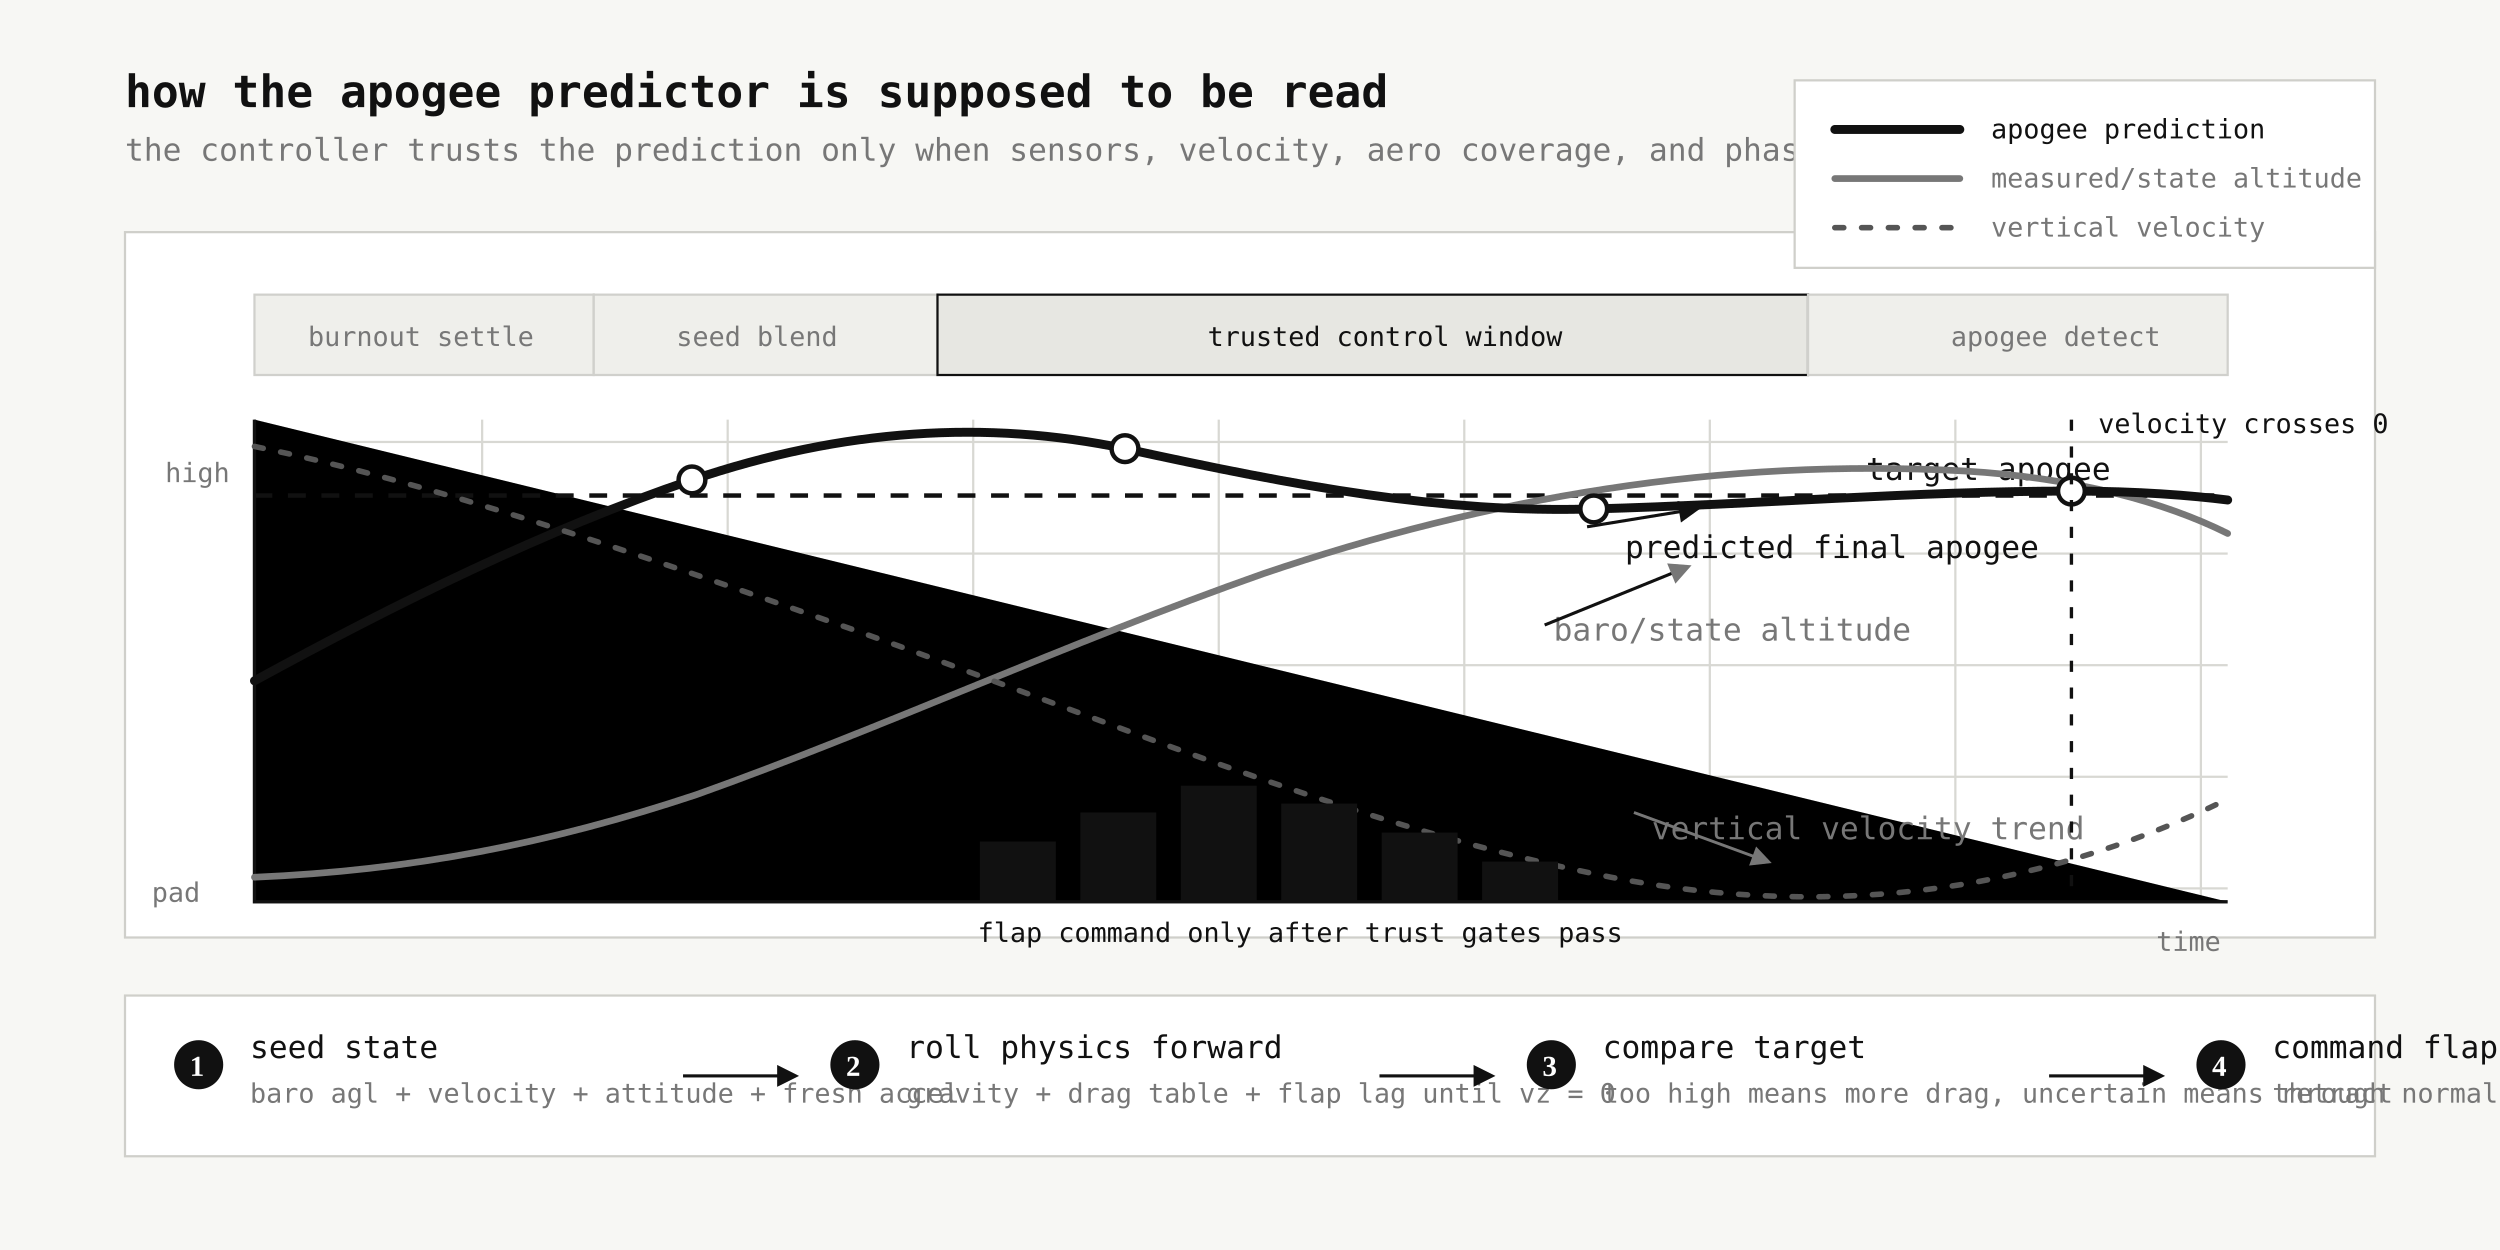
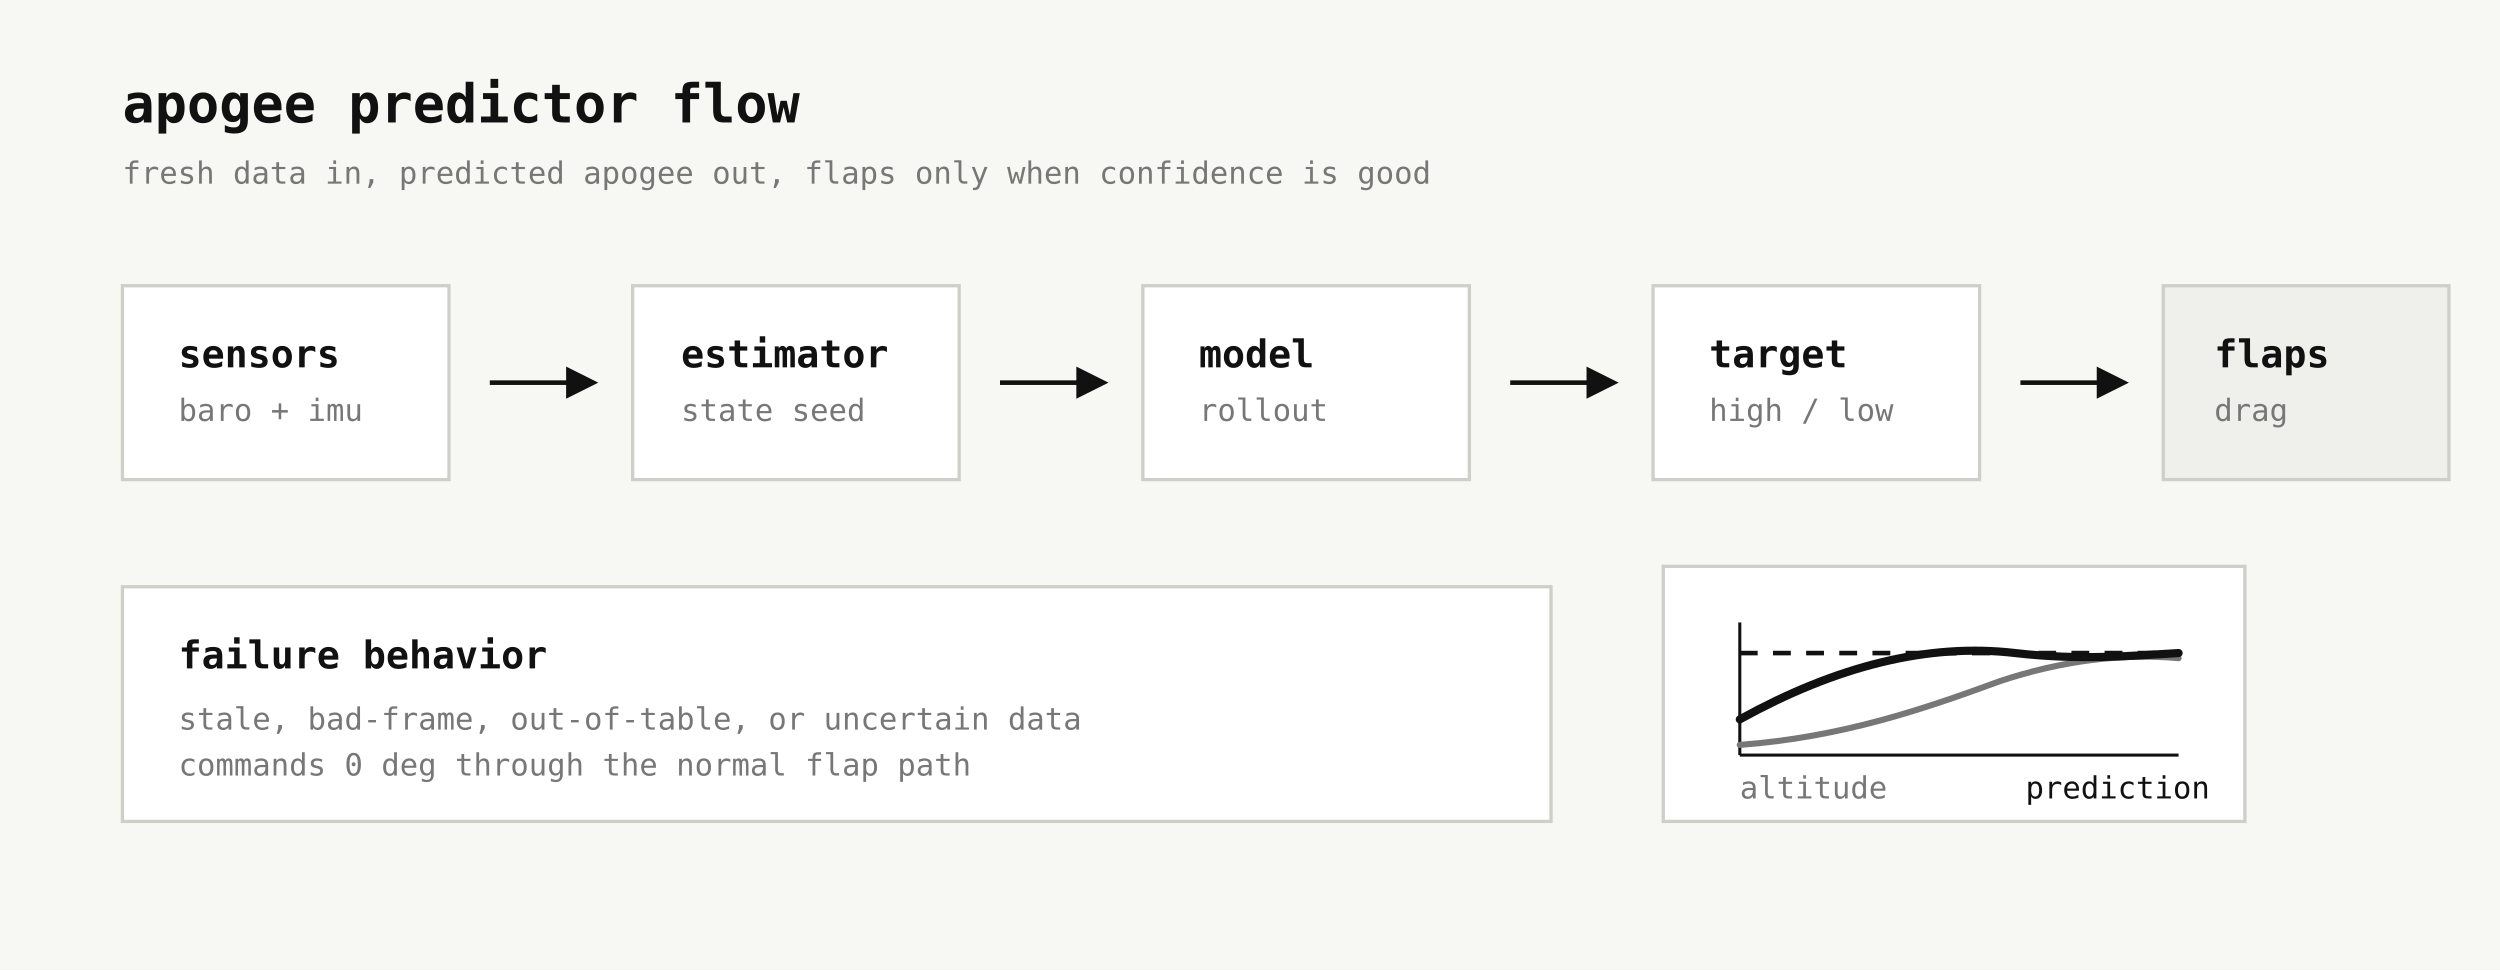
- <svg xmlns="http://www.w3.org/2000/svg" viewBox="0 0 1120 560" role="img" aria-labelledby="title desc">
+ <svg xmlns="http://www.w3.org/2000/svg" viewBox="0 0 980 380" role="img" aria-labelledby="title desc">
  <defs>
-     <marker id="arrow" viewBox="0 0 10 10" refX="8" refY="5" markerWidth="7" markerHeight="7" orient="auto-start-reverse">
+     <marker id="arrow" viewBox="0 0 10 10" refX="8" refY="5" markerWidth="7" markerHeight="7" orient="auto">
      <path d="M0 0L10 5L0 10Z" fill="#111" />
-     </marker>
-     <marker id="arrowGray" viewBox="0 0 10 10" refX="8" refY="5" markerWidth="7" markerHeight="7" orient="auto-start-reverse">
-       <path d="M0 0L10 5L0 10Z" fill="#777" />
    </marker>
    <style>
      .bg { fill: #f7f7f4; }
-       .panel { fill: #fff; stroke: #cfcfca; stroke-width: 1; }
-       .grid { stroke: #d8d8d3; stroke-width: 1; }
-       .axis { stroke: #111; stroke-width: 1.5; }
-       .target { stroke: #111; stroke-width: 2; stroke-dasharray: 8 7; }
-       .prediction { fill: none; stroke: #111; stroke-width: 4; stroke-linecap: round; stroke-linejoin: round; }
-       .altitude { fill: none; stroke: #777; stroke-width: 3; stroke-linecap: round; stroke-linejoin: round; }
-       .velocity { fill: none; stroke: #555; stroke-width: 2.5; stroke-linecap: round; stroke-linejoin: round; stroke-dasharray: 4 8; }
-       .flap { fill: #111; }
-       .thin { stroke: #111; stroke-width: 1.4; fill: none; }
-       .thin-gray { stroke: #777; stroke-width: 1.3; fill: none; }
-       .phase { fill: #efefeb; stroke: #d0d0cc; stroke-width: 1; }
-       .trusted { fill: #e7e7e2; stroke: #111; stroke-width: 1; }
+       .box { fill: #fff; stroke: #cfcfca; stroke-width: 1.3; }
+       .soft { fill: #efefeb; stroke: #cfcfca; stroke-width: 1.3; }
+       .line { fill: none; stroke: #111; stroke-width: 1.8; marker-end: url(#arrow); }
+       .axis { fill: none; stroke: #111; stroke-width: 1.2; }
+       .target { fill: none; stroke: #111; stroke-width: 1.8; stroke-dasharray: 7 6; }
+       .prediction { fill: none; stroke: #111; stroke-width: 3.2; stroke-linecap: round; stroke-linejoin: round; }
+       .altitude { fill: none; stroke: #777; stroke-width: 2.4; stroke-linecap: round; stroke-linejoin: round; }
      .txt { font-family: ui-monospace, SFMono-Regular, Menlo, Consolas, monospace; fill: #111; }
      .muted { font-family: ui-monospace, SFMono-Regular, Menlo, Consolas, monospace; fill: #777; }
-       .tiny { font-size: 12px; }
-       .small { font-size: 14px; }
-       .label { font-size: 16px; }
-       .title { font-size: 20px; font-weight: 600; }
-       .num { font-size: 13px; font-weight: 700; }
+       .title { font-size: 21px; font-weight: 700; }
+       .label { font-size: 15px; font-weight: 700; }
+       .small { font-size: 12px; }
    </style>
  </defs>
-   <rect class="bg" width="1120" height="560" />
-   <g class="txt">
-     <text class="title" x="56" y="48">how the apogee predictor is supposed to be read</text>
-     <text class="muted small" x="56" y="72">the controller trusts the prediction only when sensors, velocity, aero coverage, and phase gates agree</text>
+   <rect class="bg" width="980" height="380" />
+   <text class="txt title" x="48" y="48">apogee predictor flow</text>
+   <text class="muted small" x="48" y="72">fresh data in, predicted apogee out, flaps only when confidence is good</text>
+   <g transform="translate(48 112)">
+     <rect class="box" x="0" y="0" width="128" height="76" />
+     <text class="txt label" x="22" y="32">sensors</text>
+     <text class="muted small" x="22" y="53">baro + imu</text>
+     <path class="line" d="M144 38H184" />
+     <rect class="box" x="200" y="0" width="128" height="76" />
+     <text class="txt label" x="219" y="32">estimator</text>
+     <text class="muted small" x="219" y="53">state seed</text>
+     <path class="line" d="M344 38H384" />
+     <rect class="box" x="400" y="0" width="128" height="76" />
+     <text class="txt label" x="422" y="32">model</text>
+     <text class="muted small" x="422" y="53">rollout</text>
+     <path class="line" d="M544 38H584" />
+     <rect class="box" x="600" y="0" width="128" height="76" />
+     <text class="txt label" x="622" y="32">target</text>
+     <text class="muted small" x="622" y="53">high / low</text>
+     <path class="line" d="M744 38H784" />
+     <rect class="soft" x="800" y="0" width="112" height="76" />
+     <text class="txt label" x="820" y="32">flaps</text>
+     <text class="muted small" x="820" y="53">drag</text>
  </g>
-   <g transform="translate(56 104)">
-     <rect class="panel" x="0" y="0" width="1008" height="316" rx="0" />
-     <g>
-       <rect class="phase" x="58" y="28" width="152" height="36" />
-       <rect class="phase" x="210" y="28" width="154" height="36" />
-       <rect class="trusted" x="364" y="28" width="390" height="36" />
-       <rect class="phase" x="754" y="28" width="188" height="36" />
-       <text class="muted tiny" x="82" y="51">burnout settle</text>
-       <text class="muted tiny" x="247" y="51">seed blend</text>
-       <text class="txt tiny" x="485" y="51">trusted control window</text>
-       <text class="muted tiny" x="818" y="51">apogee detect</text>
-     </g>
-     <g class="grid">
-       <path d="M58 94H942" />
-       <path d="M58 144H942" />
-       <path d="M58 194H942" />
-       <path d="M58 244H942" />
-       <path d="M58 294H942" />
-       <path d="M160 84V300" />
-       <path d="M270 84V300" />
-       <path d="M380 84V300" />
-       <path d="M490 84V300" />
-       <path d="M600 84V300" />
-       <path d="M710 84V300" />
-       <path d="M820 84V300" />
-       <path d="M930 84V300" />
-     </g>
-     <path class="axis" d="M58 84V300H942" />
-     <text class="muted tiny" x="18" y="112">high</text>
-     <text class="muted tiny" x="12" y="300">pad</text>
-     <text class="muted tiny" x="910" y="322">time</text>
-     <path class="target" d="M58 118H942" />
-     <text class="txt small" x="780" y="111">target apogee</text>
-     <path class="altitude" d="M58 289 C128 286 190 274 256 252 C340 222 422 184 510 153 C610 119 715 101 824 107 C874 110 914 121 942 135" />
-     <path class="prediction" d="M58 201 C122 166 189 133 254 111 C322 88 386 84 448 97 C526 114 590 126 658 124 C732 122 802 116 872 116 C902 116 926 118 942 120" />
-     <path class="velocity" d="M58 96 C136 112 224 142 326 178 C436 217 545 264 656 287 C758 309 854 297 942 254" />
-     <g>
-       <rect x="383" y="273" width="34" height="27" class="flap" />
-       <rect x="428" y="260" width="34" height="40" class="flap" />
-       <rect x="473" y="248" width="34" height="52" class="flap" />
-       <rect x="518" y="256" width="34" height="44" class="flap" />
-       <rect x="563" y="269" width="34" height="31" class="flap" />
-       <rect x="608" y="282" width="34" height="18" class="flap" />
-       <text class="txt tiny" x="382" y="318">flap command only after trust gates pass</text>
-     </g>
-     <g class="txt">
-       <text class="small" x="672" y="146">predicted final apogee</text>
-       <text class="muted small" x="640" y="183">baro/state altitude</text>
-       <text class="muted small" x="684" y="272">vertical velocity trend</text>
-     </g>
-     <g class="thin">
-       <path d="M655 132L704 124" marker-end="url(#arrow)" />
-       <path d="M636 176L700 150" marker-end="url(#arrowGray)" />
-     </g>
-     <g class="thin-gray">
-       <path d="M676 260L736 282" marker-end="url(#arrowGray)" />
-     </g>
-     <g>
-       <circle cx="254" cy="111" r="6" fill="#fff" stroke="#111" stroke-width="2" />
-       <circle cx="448" cy="97" r="6" fill="#fff" stroke="#111" stroke-width="2" />
-       <circle cx="658" cy="124" r="6" fill="#fff" stroke="#111" stroke-width="2" />
-       <circle cx="872" cy="116" r="6" fill="#fff" stroke="#111" stroke-width="2" />
-       <line x1="872" y1="84" x2="872" y2="300" stroke="#111" stroke-width="1.5" stroke-dasharray="5 7" />
-       <text class="txt tiny" x="884" y="90">velocity crosses 0</text>
-     </g>
+   <g transform="translate(48 230)">
+     <rect class="box" x="0" y="0" width="560" height="92" />
+     <text class="txt label" x="22" y="32">failure behavior</text>
+     <text class="muted small" x="22" y="56">stale, bad-frame, out-of-table, or uncertain data</text>
+     <text class="muted small" x="22" y="74">commands 0 deg through the normal flap path</text>
  </g>
-   <g transform="translate(56 446)">
-     <rect class="panel" x="0" y="0" width="1008" height="72" rx="0" />
-     <g transform="translate(22 20)">
-       <circle cx="11" cy="11" r="11" fill="#111" />
-       <text class="num" x="7" y="16" fill="#fff">1</text>
-       <text class="txt small" x="34" y="8">seed state</text>
-       <text class="muted tiny" x="34" y="28">baro agl + velocity + attitude + fresh accel</text>
-     </g>
-     <path class="thin" d="M250 36H300" marker-end="url(#arrow)" />
-     <g transform="translate(316 20)">
-       <circle cx="11" cy="11" r="11" fill="#111" />
-       <text class="num" x="7" y="16" fill="#fff">2</text>
-       <text class="txt small" x="34" y="8">roll physics forward</text>
-       <text class="muted tiny" x="34" y="28">gravity + drag table + flap lag until vz = 0</text>
-     </g>
-     <path class="thin" d="M562 36H612" marker-end="url(#arrow)" />
-     <g transform="translate(628 20)">
-       <circle cx="11" cy="11" r="11" fill="#111" />
-       <text class="num" x="7" y="16" fill="#fff">3</text>
-       <text class="txt small" x="34" y="8">compare target</text>
-       <text class="muted tiny" x="34" y="28">too high means more drag, uncertain means retract</text>
-     </g>
-     <path class="thin" d="M862 36H912" marker-end="url(#arrow)" />
-     <g transform="translate(928 20)">
-       <circle cx="11" cy="11" r="11" fill="#111" />
-       <text class="num" x="7" y="16" fill="#fff">4</text>
-       <text class="txt small" x="34" y="8">command flaps</text>
-       <text class="muted tiny" x="34" y="28">through normal limits and sync logic</text>
-     </g>
-   </g>
-   <g transform="translate(804 36)">
-     <rect class="panel" x="0" y="0" width="260" height="84" rx="0" />
-     <path class="prediction" d="M18 22H74" />
-     <text class="txt tiny" x="88" y="26">apogee prediction</text>
-     <path class="altitude" d="M18 44H74" />
-     <text class="muted tiny" x="88" y="48">measured/state altitude</text>
-     <path class="velocity" d="M18 66H74" />
-     <text class="muted tiny" x="88" y="70">vertical velocity</text>
+   <g transform="translate(652 222)">
+     <rect class="box" x="0" y="0" width="228" height="100" />
+     <path class="axis" d="M30 74H202M30 22V74" />
+     <path class="target" d="M30 34H202" />
+     <path class="altitude" d="M30 70 C70 67 102 56 132 45 C156 37 180 34 202 36" />
+     <path class="prediction" d="M30 60 C68 39 104 30 138 34 C164 37 184 35 202 34" />
+     <text class="muted small" x="30" y="91">altitude</text>
+     <text class="txt small" x="142" y="91">prediction</text>
  </g>
</svg>
